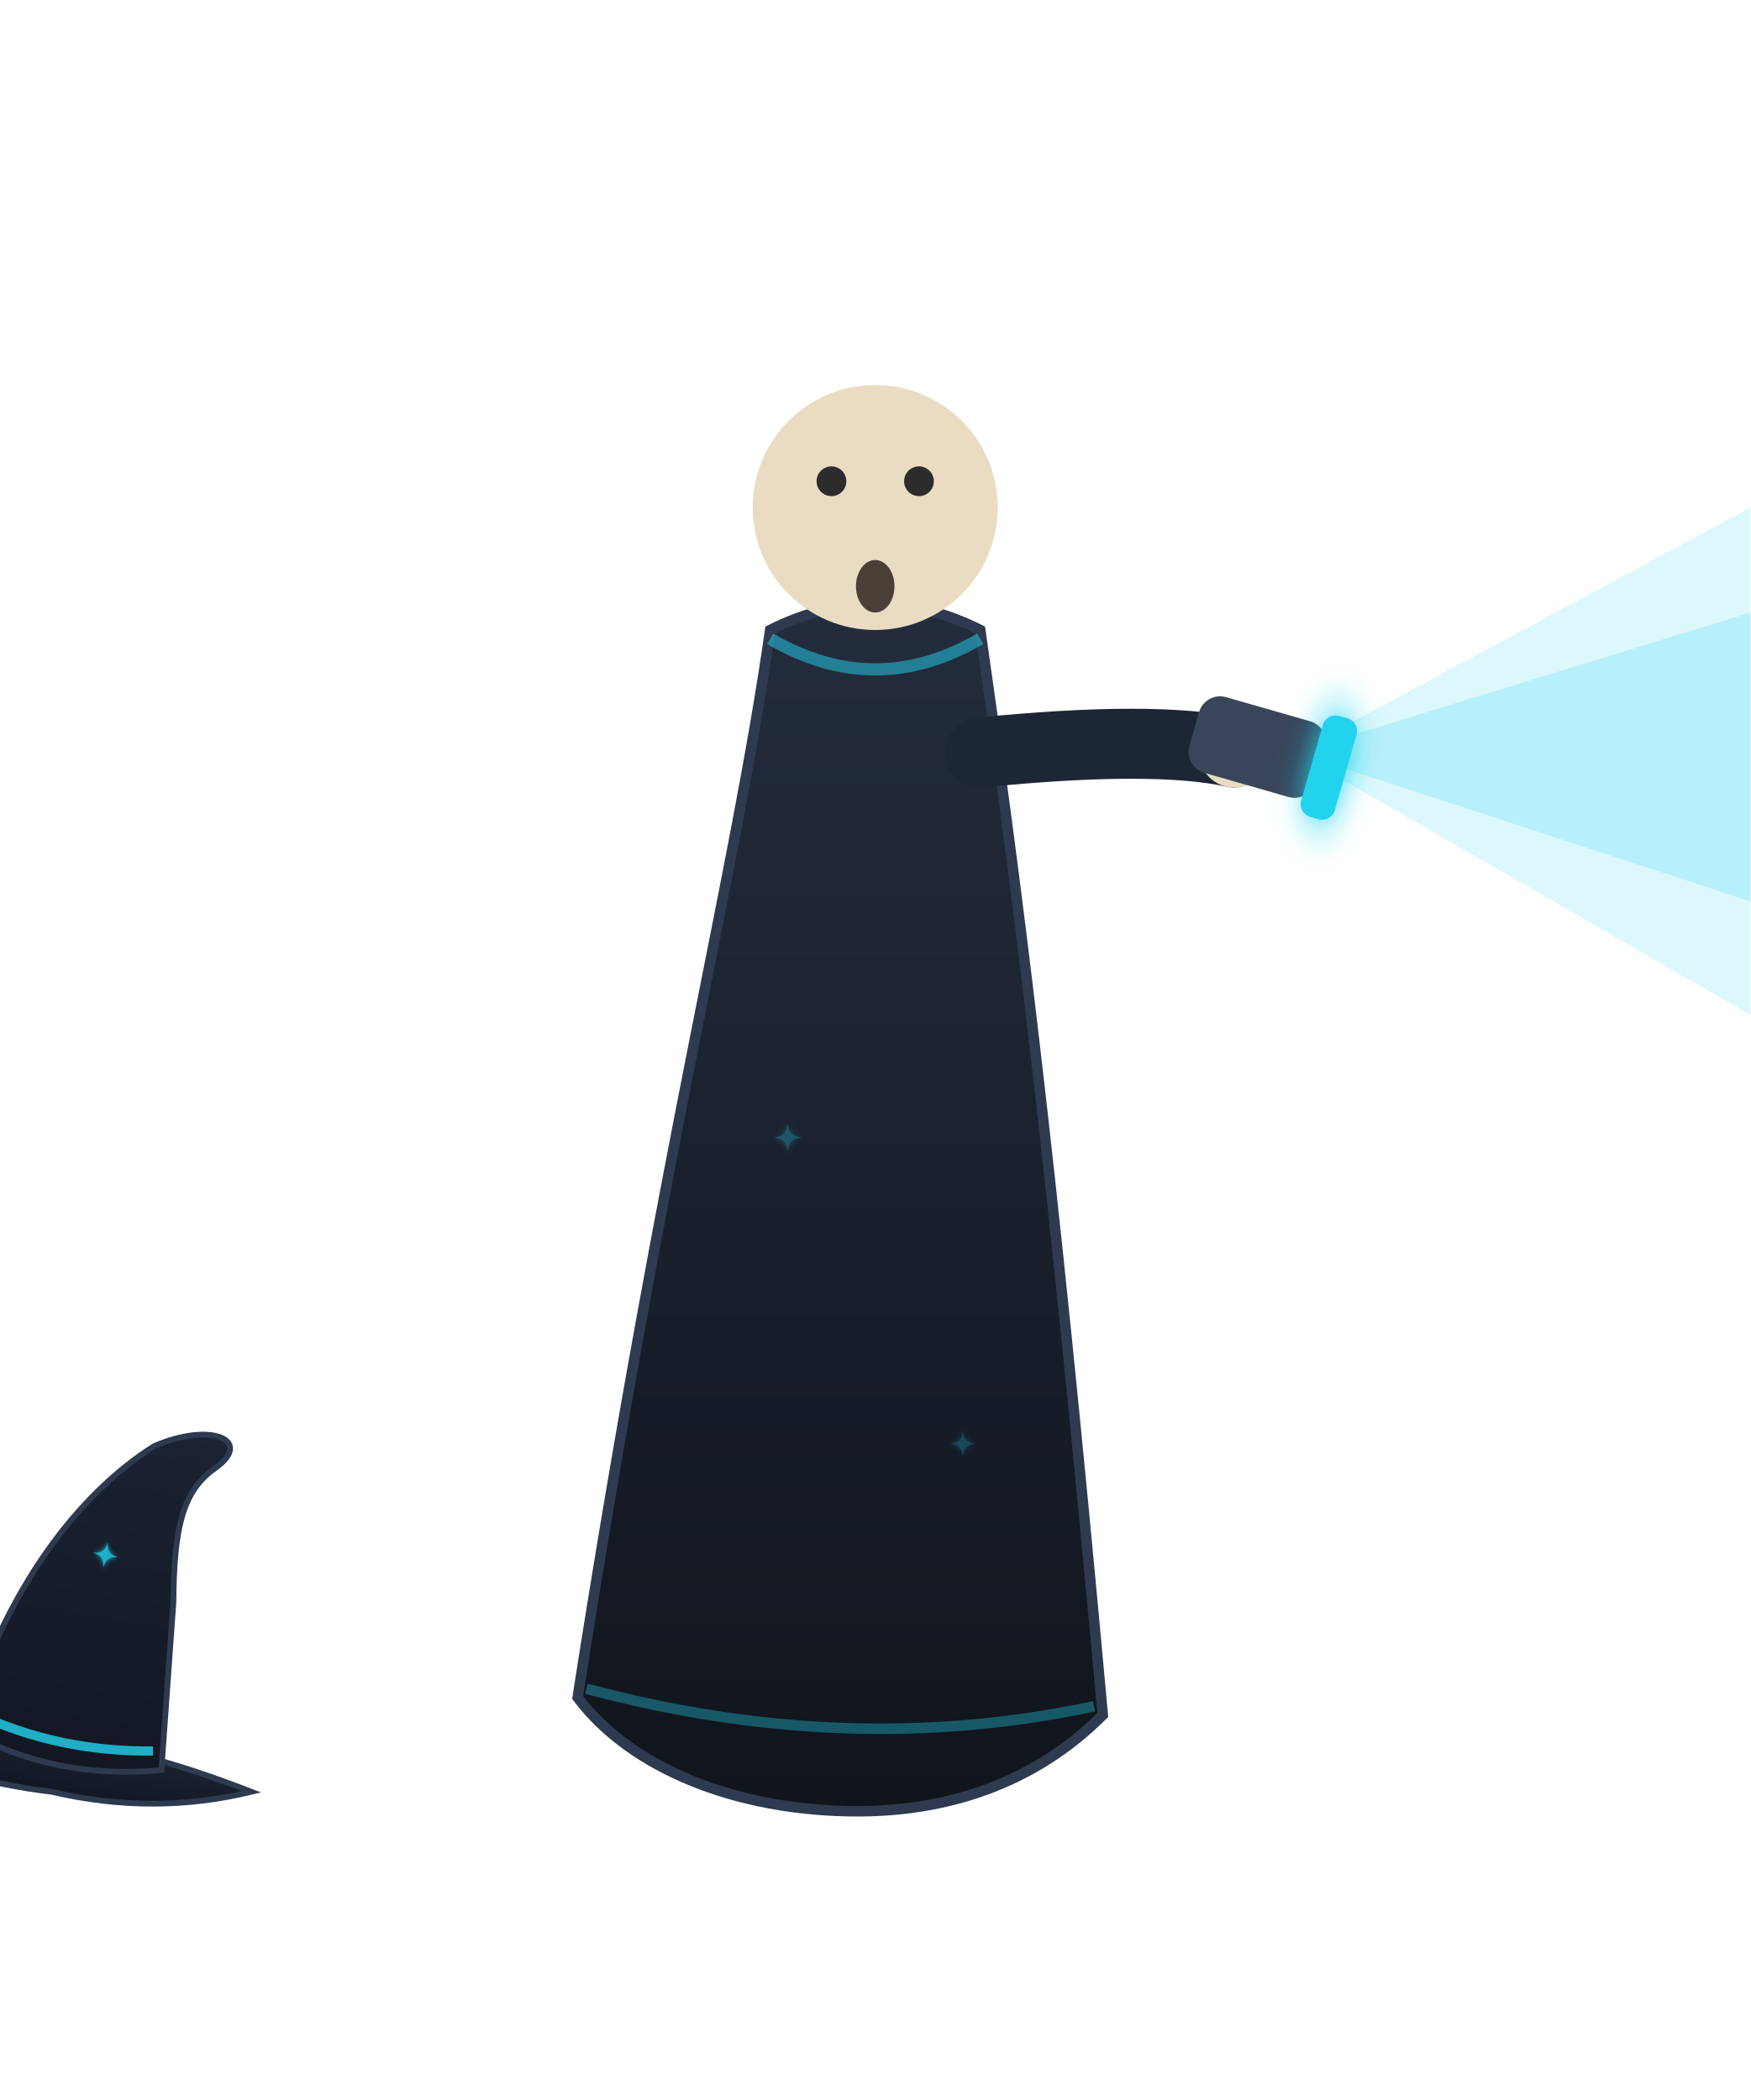
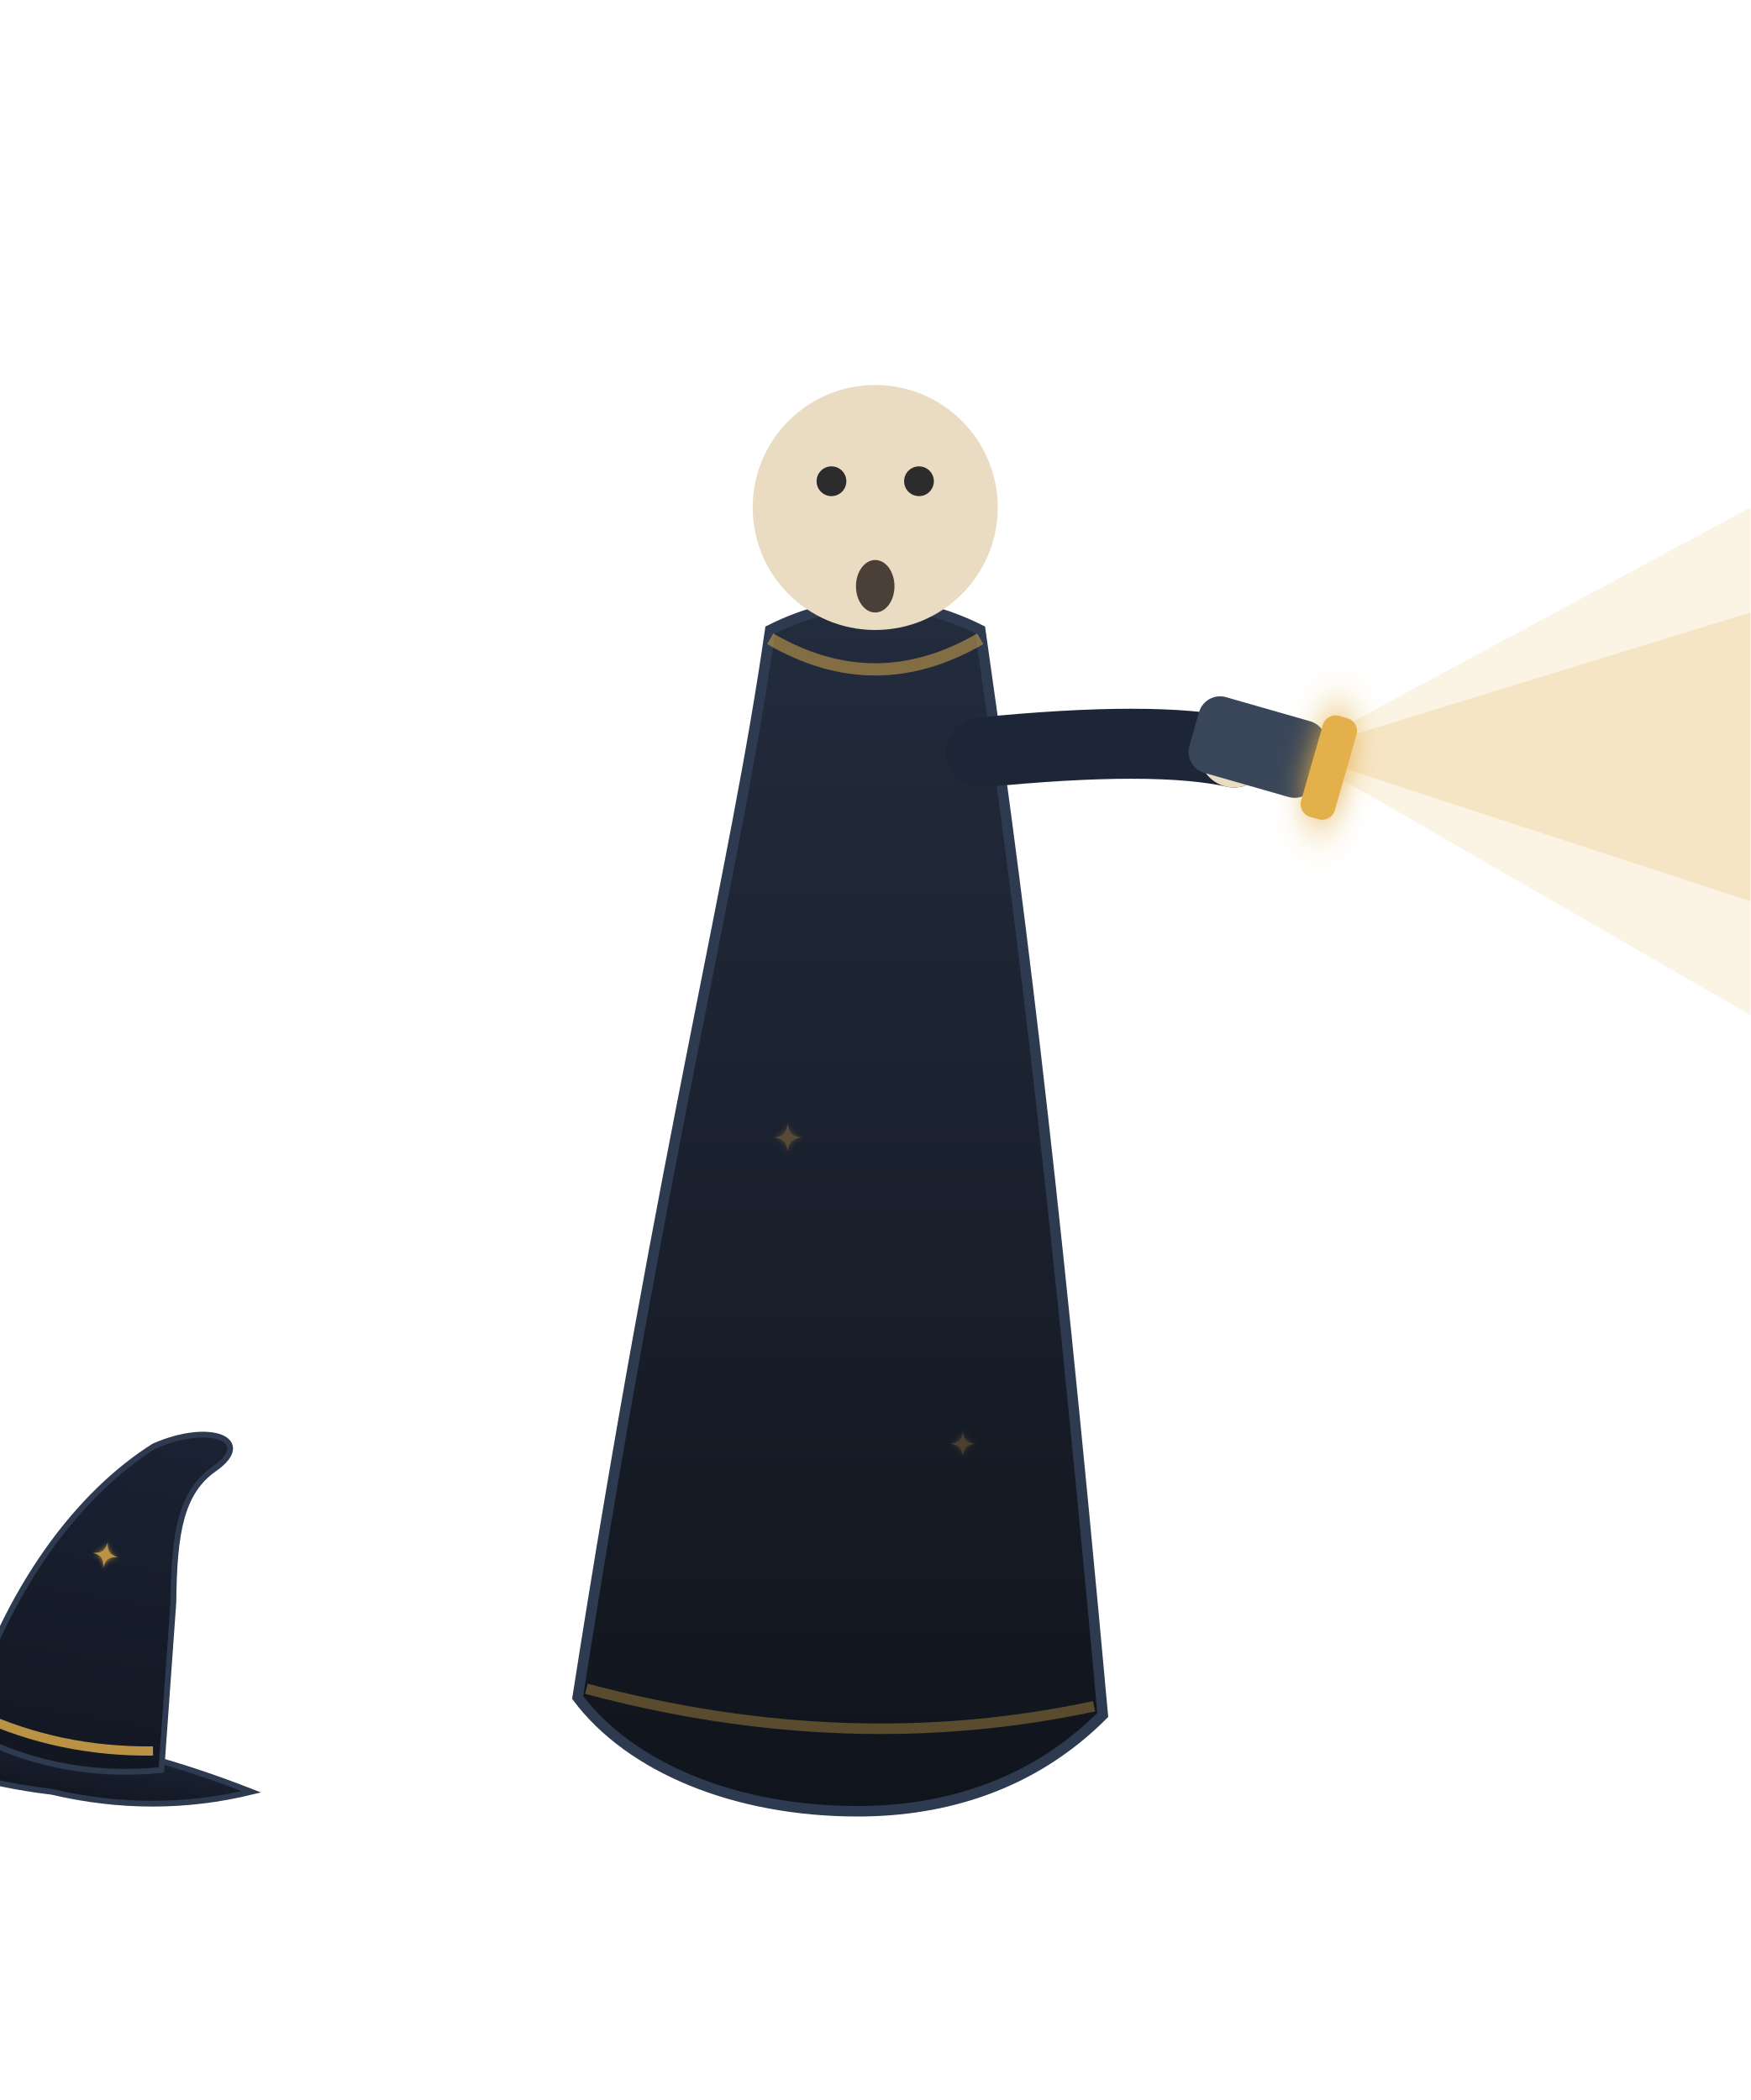
<svg xmlns="http://www.w3.org/2000/svg" viewBox="0 0 200 240">
  <defs>
    <filter id="glow" x="-60%" y="-60%" width="220%" height="220%">
      <feGaussianBlur stdDeviation="2.2" result="b" />
      <feMerge>
        <feMergeNode in="b" />
        <feMergeNode in="SourceGraphic" />
      </feMerge>
    </filter>
    <linearGradient id="robe" x1="0" y1="0" x2="0" y2="1">
      <stop offset="0" stop-color="#232c3d" />
      <stop offset="1" stop-color="#10141c" />
    </linearGradient>
    <linearGradient id="hat" x1="0" y1="0" x2="0" y2="1">
      <stop offset="0" stop-color="#1a2233" />
      <stop offset="1" stop-color="#121722" />
    </linearGradient>
  </defs>
-   <polygon points="148,86 200,58 200,116" fill="#22d3ee" opacity="0.16" />
-   <polygon points="148,86 200,70 200,103" fill="#22d3ee" opacity="0.2" />
+   <polygon points="148,86 200,58 200,116" fill="#e3b04b" opacity="0.16" />
+   <polygon points="148,86 200,70 200,103" fill="#e3b04b" opacity="0.2" />
  <path d="M88,72 Q100,66 112,72 C116,100 120,130 126,196 C118,204 108,207 98,207 C84,207 72,202 66,194 C76,130 84,100 88,72 Z" fill="url(#robe)" stroke="#2e3a4f" stroke-width="1.2" />
-   <path d="M88,73 Q100,80 112,73" stroke="#22d3ee" stroke-width="1.4" fill="none" opacity="0.5" />
-   <path d="M67,193 Q97,201 125,195" stroke="#22d3ee" stroke-width="1.2" fill="none" opacity="0.35" />
-   <path transform="translate(90,130) scale(0.16)" d="M0,-10 C1,-3 3,-1 10,0 C3,1 1,3 0,10 C-1,3 -3,1 -10,0 C-3,-1 -1,-3 0,-10 Z" fill="#22d3ee" opacity="0.3" filter="url(#glow)" />
-   <path transform="translate(110,165) scale(0.14)" d="M0,-10 C1,-3 3,-1 10,0 C3,1 1,3 0,10 C-1,3 -3,1 -10,0 C-3,-1 -1,-3 0,-10 Z" fill="#22d3ee" opacity="0.25" filter="url(#glow)" />
+   <path d="M88,73 Q100,80 112,73" stroke="#e3b04b" stroke-width="1.4" fill="none" opacity="0.5" />
+   <path d="M67,193 Q97,201 125,195" stroke="#e3b04b" stroke-width="1.2" fill="none" opacity="0.35" />
+   <path transform="translate(90,130) scale(0.16)" d="M0,-10 C1,-3 3,-1 10,0 C3,1 1,3 0,10 C-1,3 -3,1 -10,0 C-3,-1 -1,-3 0,-10 Z" fill="#e3b04b" opacity="0.3" filter="url(#glow)" />
+   <path transform="translate(110,165) scale(0.14)" d="M0,-10 C1,-3 3,-1 10,0 C3,1 1,3 0,10 C-1,3 -3,1 -10,0 C-3,-1 -1,-3 0,-10 Z" fill="#e3b04b" opacity="0.25" filter="url(#glow)" />
  <path d="M112,86 Q132,84 141,86" stroke="#1d2636" stroke-width="8" fill="none" stroke-linecap="round" />
  <circle cx="141" cy="86" r="4" fill="#e9dcc3" />
  <g transform="rotate(16 144 86)">
    <rect x="136" y="81" width="15" height="9" rx="2.5" fill="#39465a" />
-     <rect x="150" y="79.5" width="4" height="12" rx="1.5" fill="#22d3ee" filter="url(#glow)" />
+     <rect x="150" y="79.5" width="4" height="12" rx="1.5" fill="#e3b04b" filter="url(#glow)" />
  </g>
  <circle cx="100" cy="58" r="14" fill="#e9dcc3" />
  <circle cx="95" cy="55" r="1.7" fill="#2c2c2c" />
  <circle cx="105" cy="55" r="1.7" fill="#2c2c2c" />
  <ellipse cx="100" cy="67" rx="2.2" ry="3" fill="#4a4038" />
  <g transform="translate(-58 168) scale(0.66)">
    <g transform="rotate(10 100 38)">
      <path d="M70,52 Q86,46 100,47 Q114,46 134,50 Q118,57 100,56 Q82,57 70,52 Z" fill="url(#hat)" stroke="#2e3a4f" stroke-width="1" />
      <path d="M83,48 C86,22 96,4 107,-6 C116,-12 124,-10 118,-4 C113,1 113,8 115,20 L118,49 Q100,54 83,48 Z" fill="url(#hat)" stroke="#2e3a4f" stroke-width="1" />
-       <path d="M85,45 Q100,49 116,46" stroke="#22d3ee" stroke-width="1.6" fill="none" opacity="0.8" />
-       <path transform="translate(102,14) scale(0.22)" d="M0,-10 C1,-3 3,-1 10,0 C3,1 1,3 0,10 C-1,3 -3,1 -10,0 C-3,-1 -1,-3 0,-10 Z" fill="#22d3ee" opacity="0.8" filter="url(#glow)" />
+       <path d="M85,45 Q100,49 116,46" stroke="#e3b04b" stroke-width="1.6" fill="none" opacity="0.8" />
+       <path transform="translate(102,14) scale(0.22)" d="M0,-10 C1,-3 3,-1 10,0 C3,1 1,3 0,10 C-1,3 -3,1 -10,0 C-3,-1 -1,-3 0,-10 Z" fill="#e3b04b" opacity="0.8" filter="url(#glow)" />
    </g>
  </g>
</svg>
